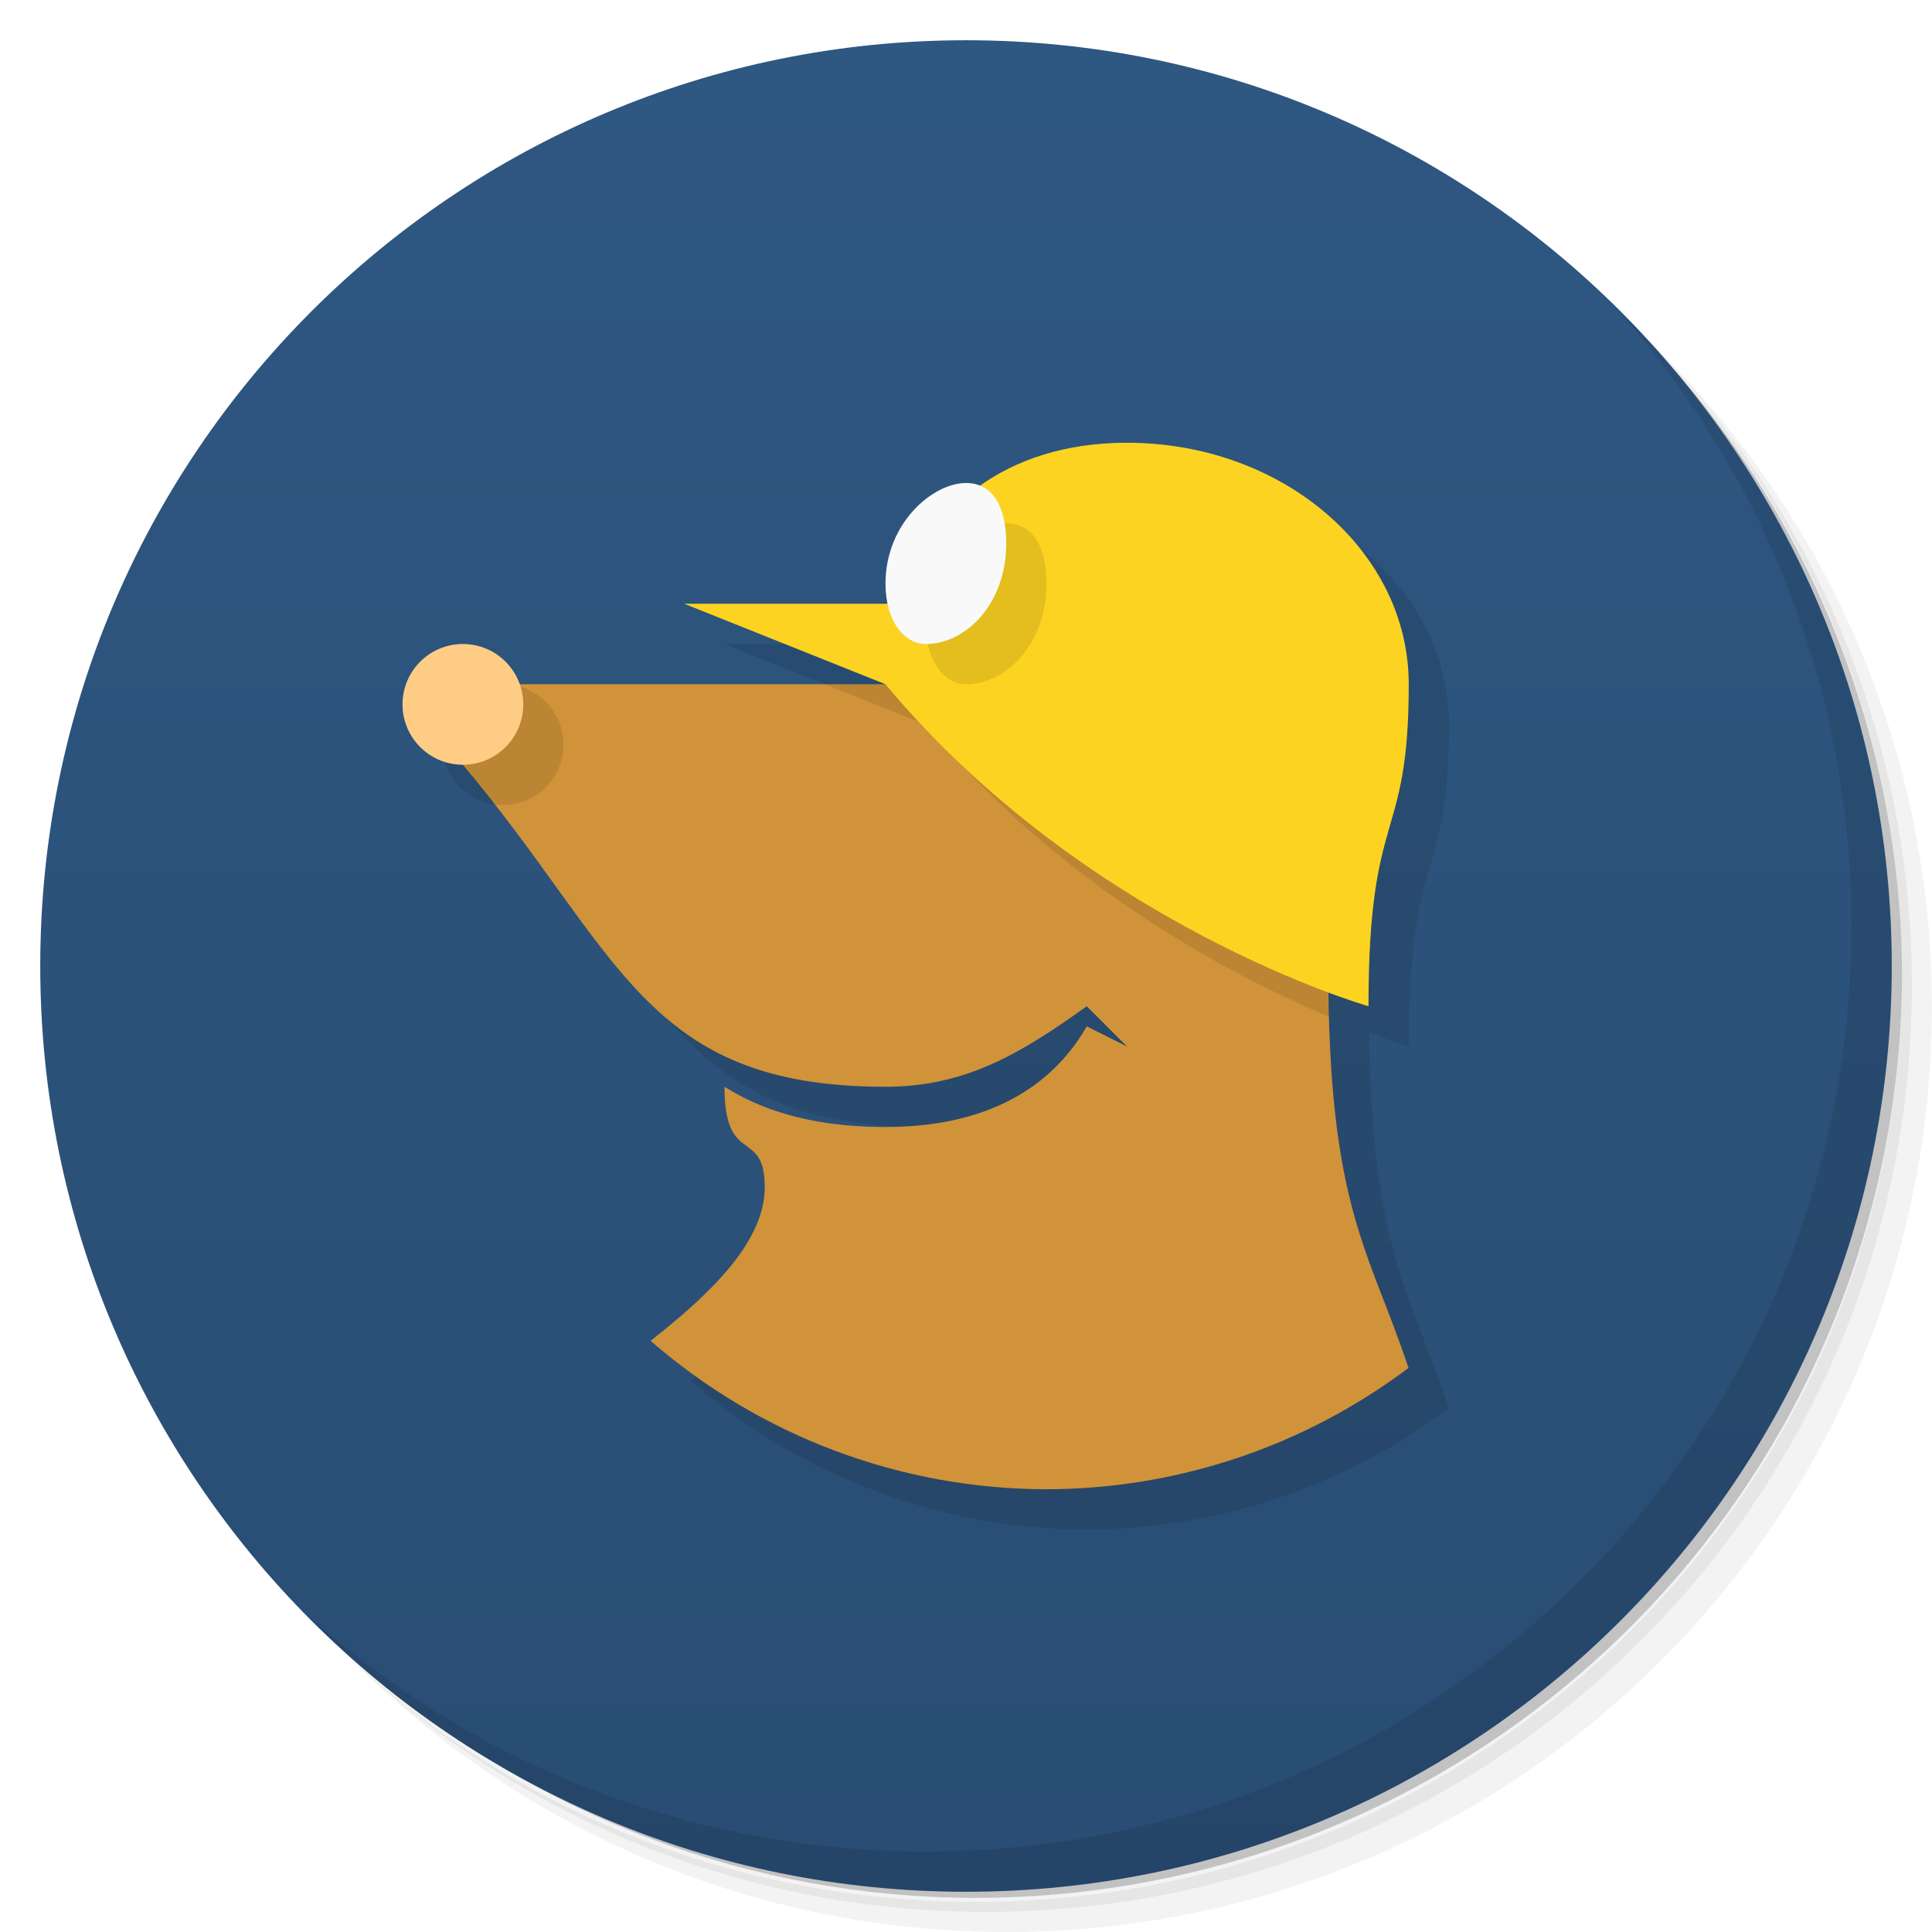
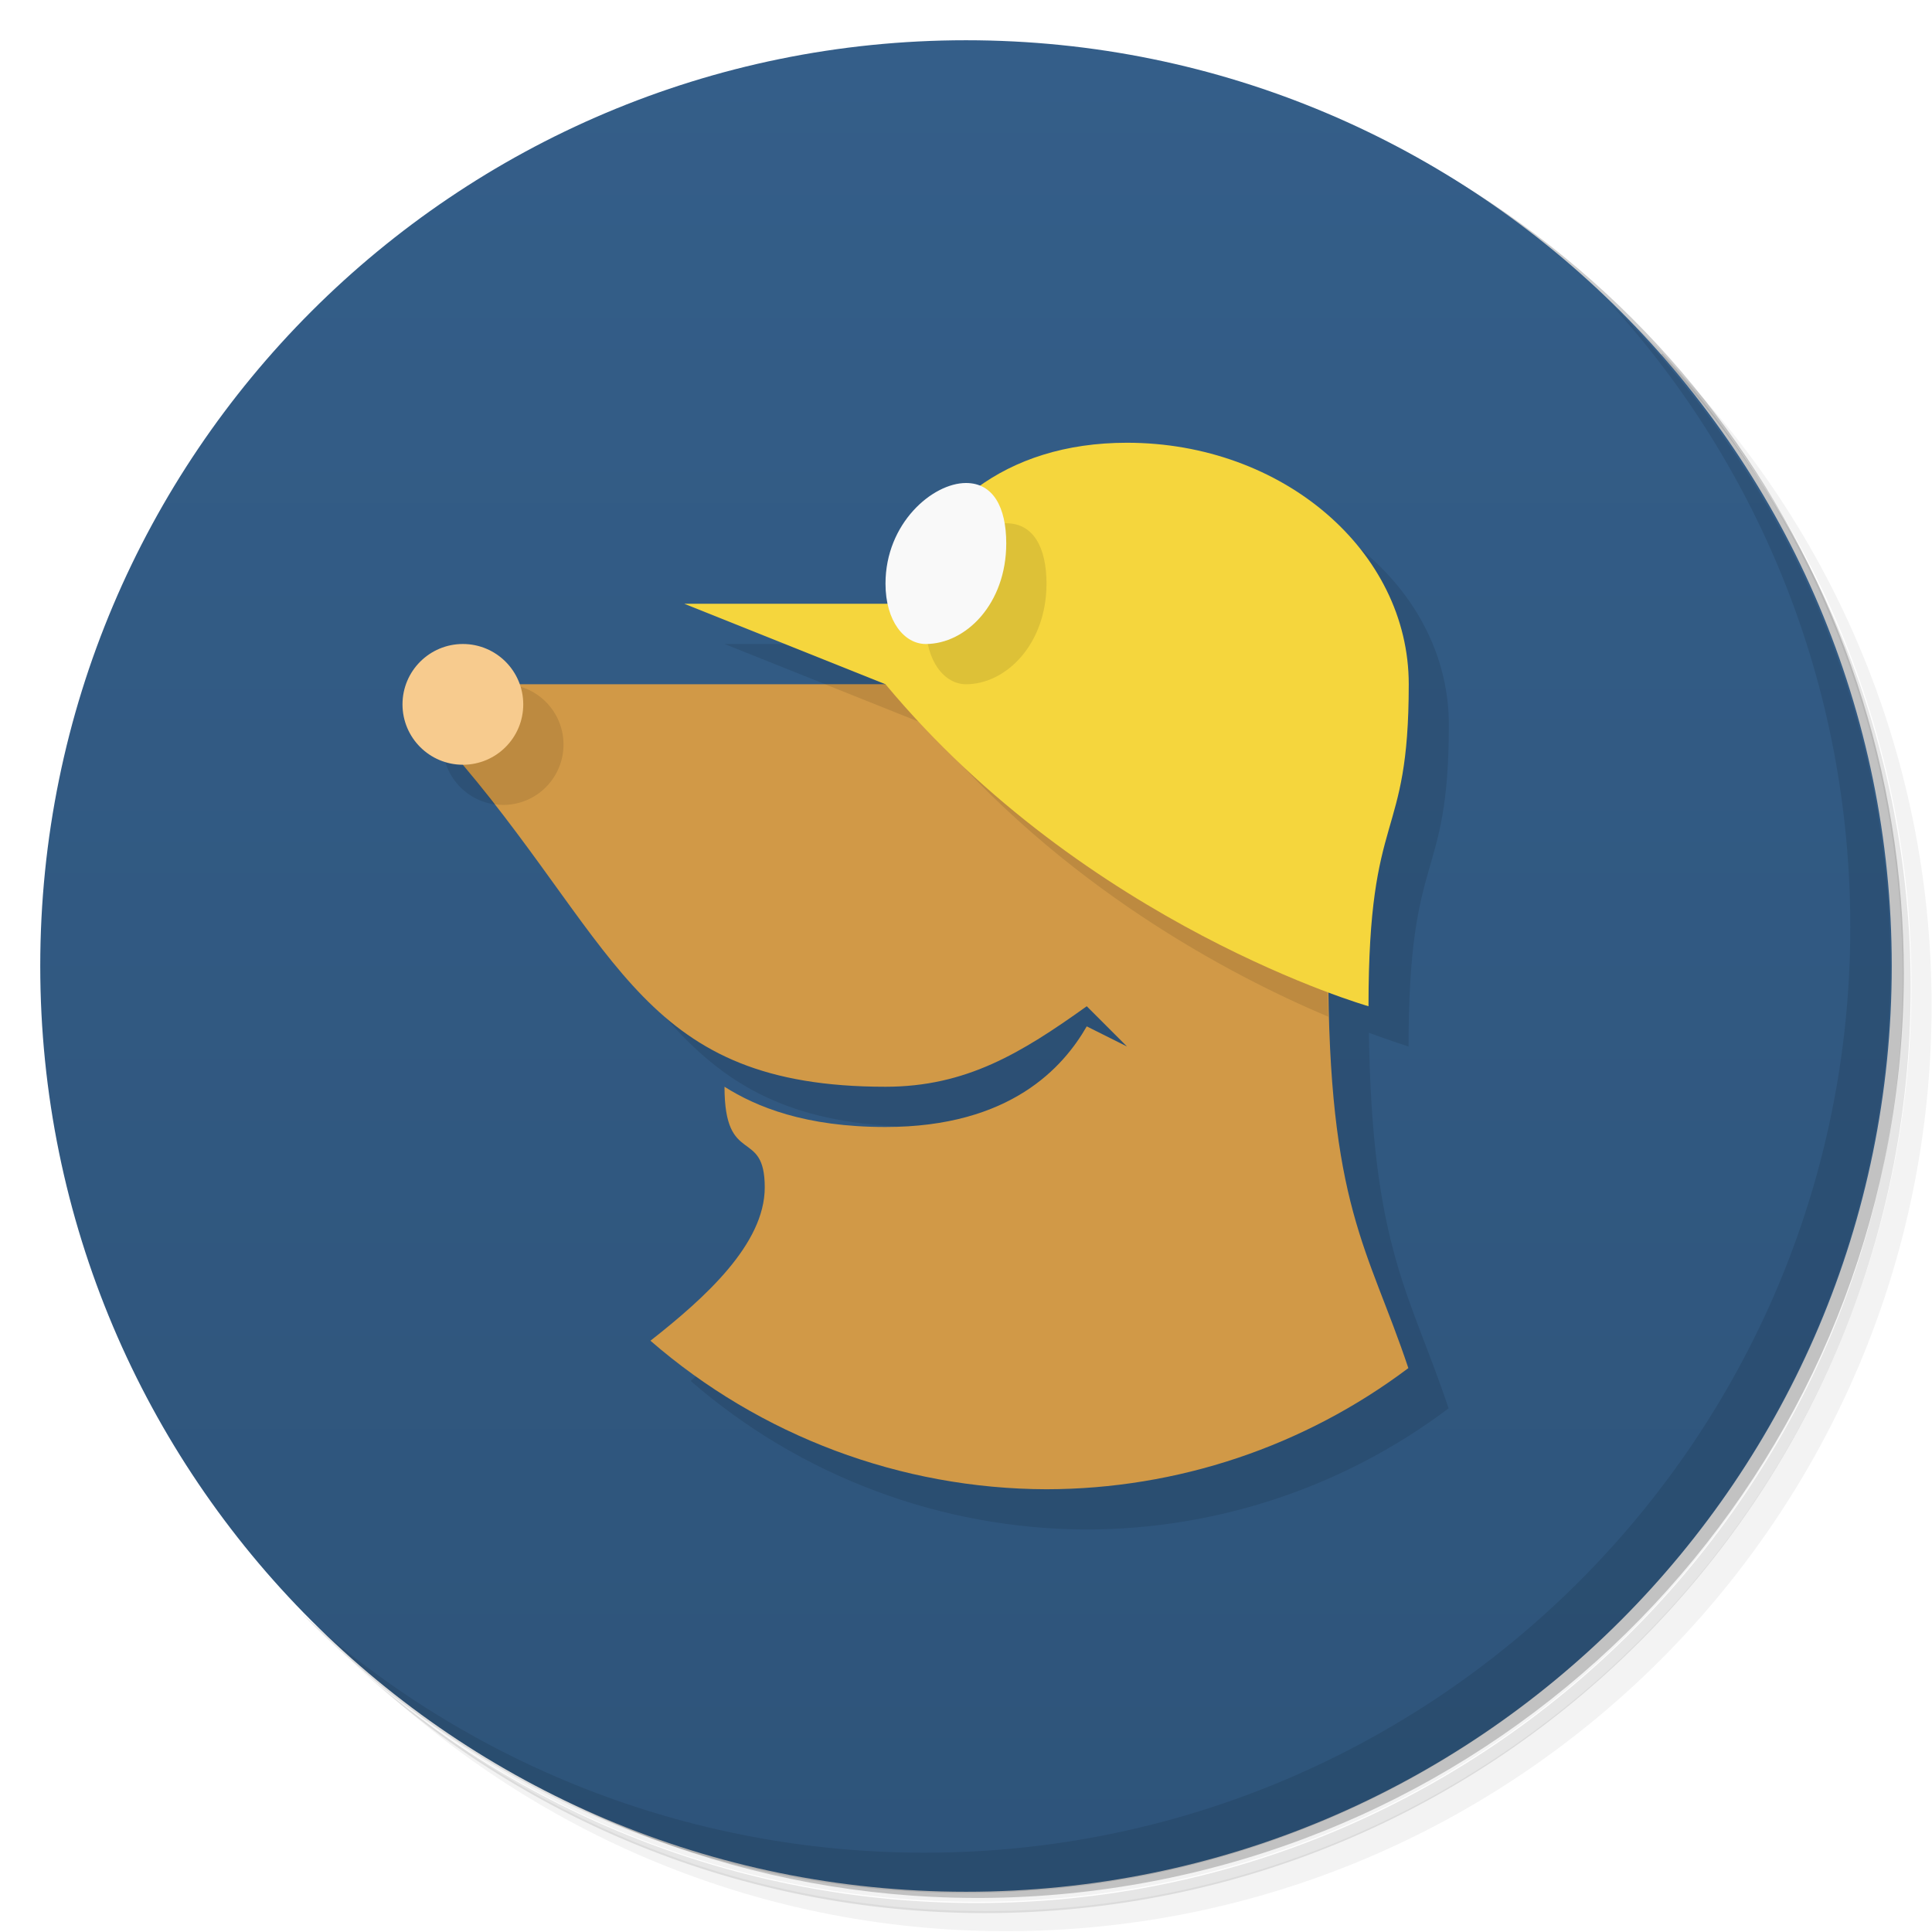
<svg xmlns="http://www.w3.org/2000/svg" version="1.1" viewBox="0 0 48 48">
  <defs>
    <linearGradient id="bg" x2="0" y1="1" y2="47" gradientUnits="userSpaceOnUse">
-       <stop style="stop-color:#2e5782" offset="0" />
-       <stop style="stop-color:#294d73" offset="1" />
+       <stop style="stop-color:#345e89" offset="0" />
+       <stop style="stop-color:#2e547a" offset="1" />
    </linearGradient>
  </defs>
-   <path d="m36.31 5c5.859 4.062 9.688 10.831 9.688 18.5 0 12.426-10.07 22.5-22.5 22.5-7.669 0-14.438-3.828-18.5-9.688 1.037 1.822 2.306 3.499 3.781 4.969 4.085 3.712 9.514 5.969 15.469 5.969 12.703 0 23-10.298 23-23 0-5.954-2.256-11.384-5.969-15.469-1.469-1.475-3.147-2.744-4.969-3.781zm4.969 3.781c3.854 4.113 6.219 9.637 6.219 15.719 0 12.703-10.297 23-23 23-6.081 0-11.606-2.364-15.719-6.219 4.16 4.144 9.883 6.719 16.219 6.719 12.703 0 23-10.298 23-23 0-6.335-2.575-12.06-6.719-16.219z" style="opacity:.05" />
-   <path d="m41.28 8.781c3.712 4.085 5.969 9.514 5.969 15.469 0 12.703-10.297 23-23 23-5.954 0-11.384-2.256-15.469-5.969 4.113 3.854 9.637 6.219 15.719 6.219 12.703 0 23-10.298 23-23 0-6.081-2.364-11.606-6.219-15.719z" style="opacity:.1" />
-   <path d="m31.25 2.375c8.615 3.154 14.75 11.417 14.75 21.13 0 12.426-10.07 22.5-22.5 22.5-9.708 0-17.971-6.135-21.12-14.75a23 23 0 0 0 44.875-7 23 23 0 0 0-16-21.875z" style="opacity:.2" />
+   <path d="m36.3 5c5.86 4.06 9.69 10.8 9.69 18.5 0 12.4-10.1 22.5-22.5 22.5-7.67 0-14.4-3.83-18.5-9.69 1.04 1.82 2.31 3.5 3.78 4.97 4.08 3.71 9.51 5.97 15.5 5.97 12.7 0 23-10.3 23-23 0-5.95-2.26-11.4-5.97-15.5-1.47-1.48-3.15-2.74-4.97-3.78zm4.97 3.78c3.85 4.11 6.22 9.64 6.22 15.7 0 12.7-10.3 23-23 23-6.08 0-11.6-2.36-15.7-6.22 4.16 4.14 9.88 6.72 16.2 6.72 12.7 0 23-10.3 23-23 0-6.34-2.58-12.1-6.72-16.2z" style="opacity:.05" />
+   <path d="m41.3 8.78c3.71 4.08 5.97 9.51 5.97 15.5 0 12.7-10.3 23-23 23-5.95 0-11.4-2.26-15.5-5.97 4.11 3.85 9.64 6.22 15.7 6.22 12.7 0 23-10.3 23-23 0-6.08-2.36-11.6-6.22-15.7z" style="opacity:.1" />
+   <path d="m31.2 2.38c8.62 3.15 14.8 11.4 14.8 21.1 0 12.4-10.1 22.5-22.5 22.5-9.71 0-18-6.14-21.1-14.8a23 23 0 0 0 44.9-7 23 23 0 0 0-16-21.9z" style="opacity:.2" />
  <circle cx="24" cy="24" r="23" style="fill:url(#bg)" />
-   <path d="m40.03 7.531c3.712 4.084 5.969 9.514 5.969 15.469 0 12.703-10.297 23-23 23-5.954 0-11.384-2.256-15.469-5.969 4.178 4.291 10.01 6.969 16.469 6.969 12.703 0 23-10.298 23-23 0-6.462-2.677-12.291-6.969-16.469z" style="opacity:.1" />
-   <path d="m29 12c-1.48 0-2.7 0.4-3.648 1.072-0.105-0.044-0.22-0.072-0.352-0.072-0.828 0-2 1-2 2.5 0 0.186 0.03 0.345 0.064 0.5h-5.064l5 2h-9.088a1.5 1.5 0 0 0-1.412-1 1.5 1.5 0 0 0-1.5 1.5 1.5 1.5 0 0 0 1.5 1.5c3.933 4.684 4.5 8 10.5 8 2 0 3.373-0.834 5-2l1 1-1-0.5c-0.575 1-1.877 2.5-5 2.5-2 0-3.206-0.501-4-1 0 2 1 1 1 2.5 0 1.413-1.488 2.75-2.836 3.812 2.727 2.374 6.22 3.684 9.836 3.688 3.245-0.005 6.401-1.063 8.994-3.014-0.958-2.866-1.904-3.959-1.98-9.328 0.536 0.196 0.986 0.342 0.986 0.342 0-5 1-4 1-8 0-3.314-3.134-6-7-6z" style="opacity:.1" />
-   <path d="m12 17-0.5 2c3.933 4.684 4.5 8 10.5 8 2 0 3.373-0.834 5-2l1 1-1-0.5c-0.575 1-1.877 2.5-5 2.5-2 0-3.206-0.501-4-1 0 2 1 1 1 2.5 0 1.413-1.488 2.75-2.836 3.812 2.727 2.374 6.22 3.684 9.836 3.688 3.245-0.005 6.401-1.063 8.994-3.014-0.998-2.988-1.994-3.997-1.994-9.986l-7-7z" style="fill:#d0933a" />
-   <path d="m12.5 17a1.5 1.5 0 0 0-0.523 0.098l-0.477 1.902c0.286 0.34 0.522 0.657 0.775 0.982a1.5 1.5 0 0 0 0.225 0.018 1.5 1.5 0 0 0 1.5-1.5 1.5 1.5 0 0 0-1.5-1.5zm8 0 2.5 1c3.367 4.04 7.595 6.238 10.027 7.262-0.012-0.409-0.027-0.795-0.027-1.262l-7-7h-5.5z" style="opacity:.1" />
-   <circle cx="11.5" cy="17.5" r="1.5" style="fill:#ffcc86" />
-   <path d="m28 11c-3.047 0-5.013 1.671-5.711 4h-5.289l5 2c5 6 12 8 12 8 0-5 1-4 1-8 0-3.314-3.134-6-7-6z" style="fill:#fdd321" />
-   <path d="m26 14.5c0 1.5-1 2.5-2 2.5-0.529 0-1-0.563-1-1.5 0-1.5 1.172-2.5 2-2.5 0.673 0 1 0.599 1 1.5z" style="opacity:.1" />
-   <path d="m25 13.5c0 1.5-1 2.5-2 2.5-0.529 0-1-0.563-1-1.5 0-1.5 1.172-2.5 2-2.5 0.673 0 1 0.599 1 1.5z" style="fill:#f9f9f9" />
+   <path d="m40 7.53c3.71 4.08 5.97 9.51 5.97 15.5 0 12.7-10.3 23-23 23-5.95 0-11.4-2.26-15.5-5.97 4.18 4.29 10 6.97 16.5 6.97 12.7 0 23-10.3 23-23 0-6.46-2.68-12.3-6.97-16.5z" style="opacity:.1" />
+   <path d="m29 12-5.94 4h-5.06l5 2-12 0.5c0 0.828 0.672 1.5 1.5 1.5 3.93 4.68 4.5 8 10.5 8v1l-5.84 5.31c2.73 2.37 6.22 3.68 9.84 3.69 3.25-0.005 6.4-1.06 8.99-3.01-0.958-2.87-1.9-3.96-1.98-9.33 0.536 0.196 0.986 0.342 0.986 0.342 0-5 1-4 1-8 0-3.31-3.13-6-7-6z" style="opacity:.1" />
+   <path d="m12 17-0.5 2c3.93 4.68 4.5 8 10.5 8 2 0 3.37-0.834 5-2l1 1-1-0.5c-0.575 1-1.88 2.5-5 2.5-2 0-3.21-0.501-4-1 0 2 1 1 1 2.5 0 1.41-1.49 2.75-2.84 3.81 2.73 2.37 6.22 3.68 9.84 3.69 3.25-0.005 6.4-1.06 8.99-3.01-0.998-2.99-1.99-4-1.99-9.99l-7-7z" style="fill:#d19947" />
+   <path d="m12.5 17a1.5 1.5 0 0 0-0.523 0.098l-0.477 1.9c0.286 0.34 0.522 0.657 0.775 0.982a1.5 1.5 0 0 0 0.225 0.018 1.5 1.5 0 0 0 1.5-1.5 1.5 1.5 0 0 0-1.5-1.5zm8 0 2.5 1c3.37 4.04 7.59 6.24 10 7.26-0.012-0.409-0.027-0.795-0.027-1.26l-7-7h-5.5z" style="opacity:.1" />
+   <circle cx="11.5" cy="17.5" r="1.5" style="fill:#f7cb8e" />
+   <path d="m28 11c-3.05 0-5.01 1.67-5.71 4h-5.29l5 2c5 6 12 8 12 8 0-5 1-4 1-8 0-3.31-3.13-6-7-6z" style="fill:#f5d63d" />
+   <path d="m26 14.5c0 1.5-1 2.5-2 2.5-0.529 0-1-0.563-1-1.5 0-1.5 1.17-2.5 2-2.5 0.673 0 1 0.599 1 1.5z" style="opacity:.1" />
+   <path d="m25 13.5c0 1.5-1 2.5-2 2.5-0.529 0-1-0.563-1-1.5 0-1.5 1.17-2.5 2-2.5 0.673 0 1 0.599 1 1.5z" style="fill:#f9f9f9" />
</svg>
